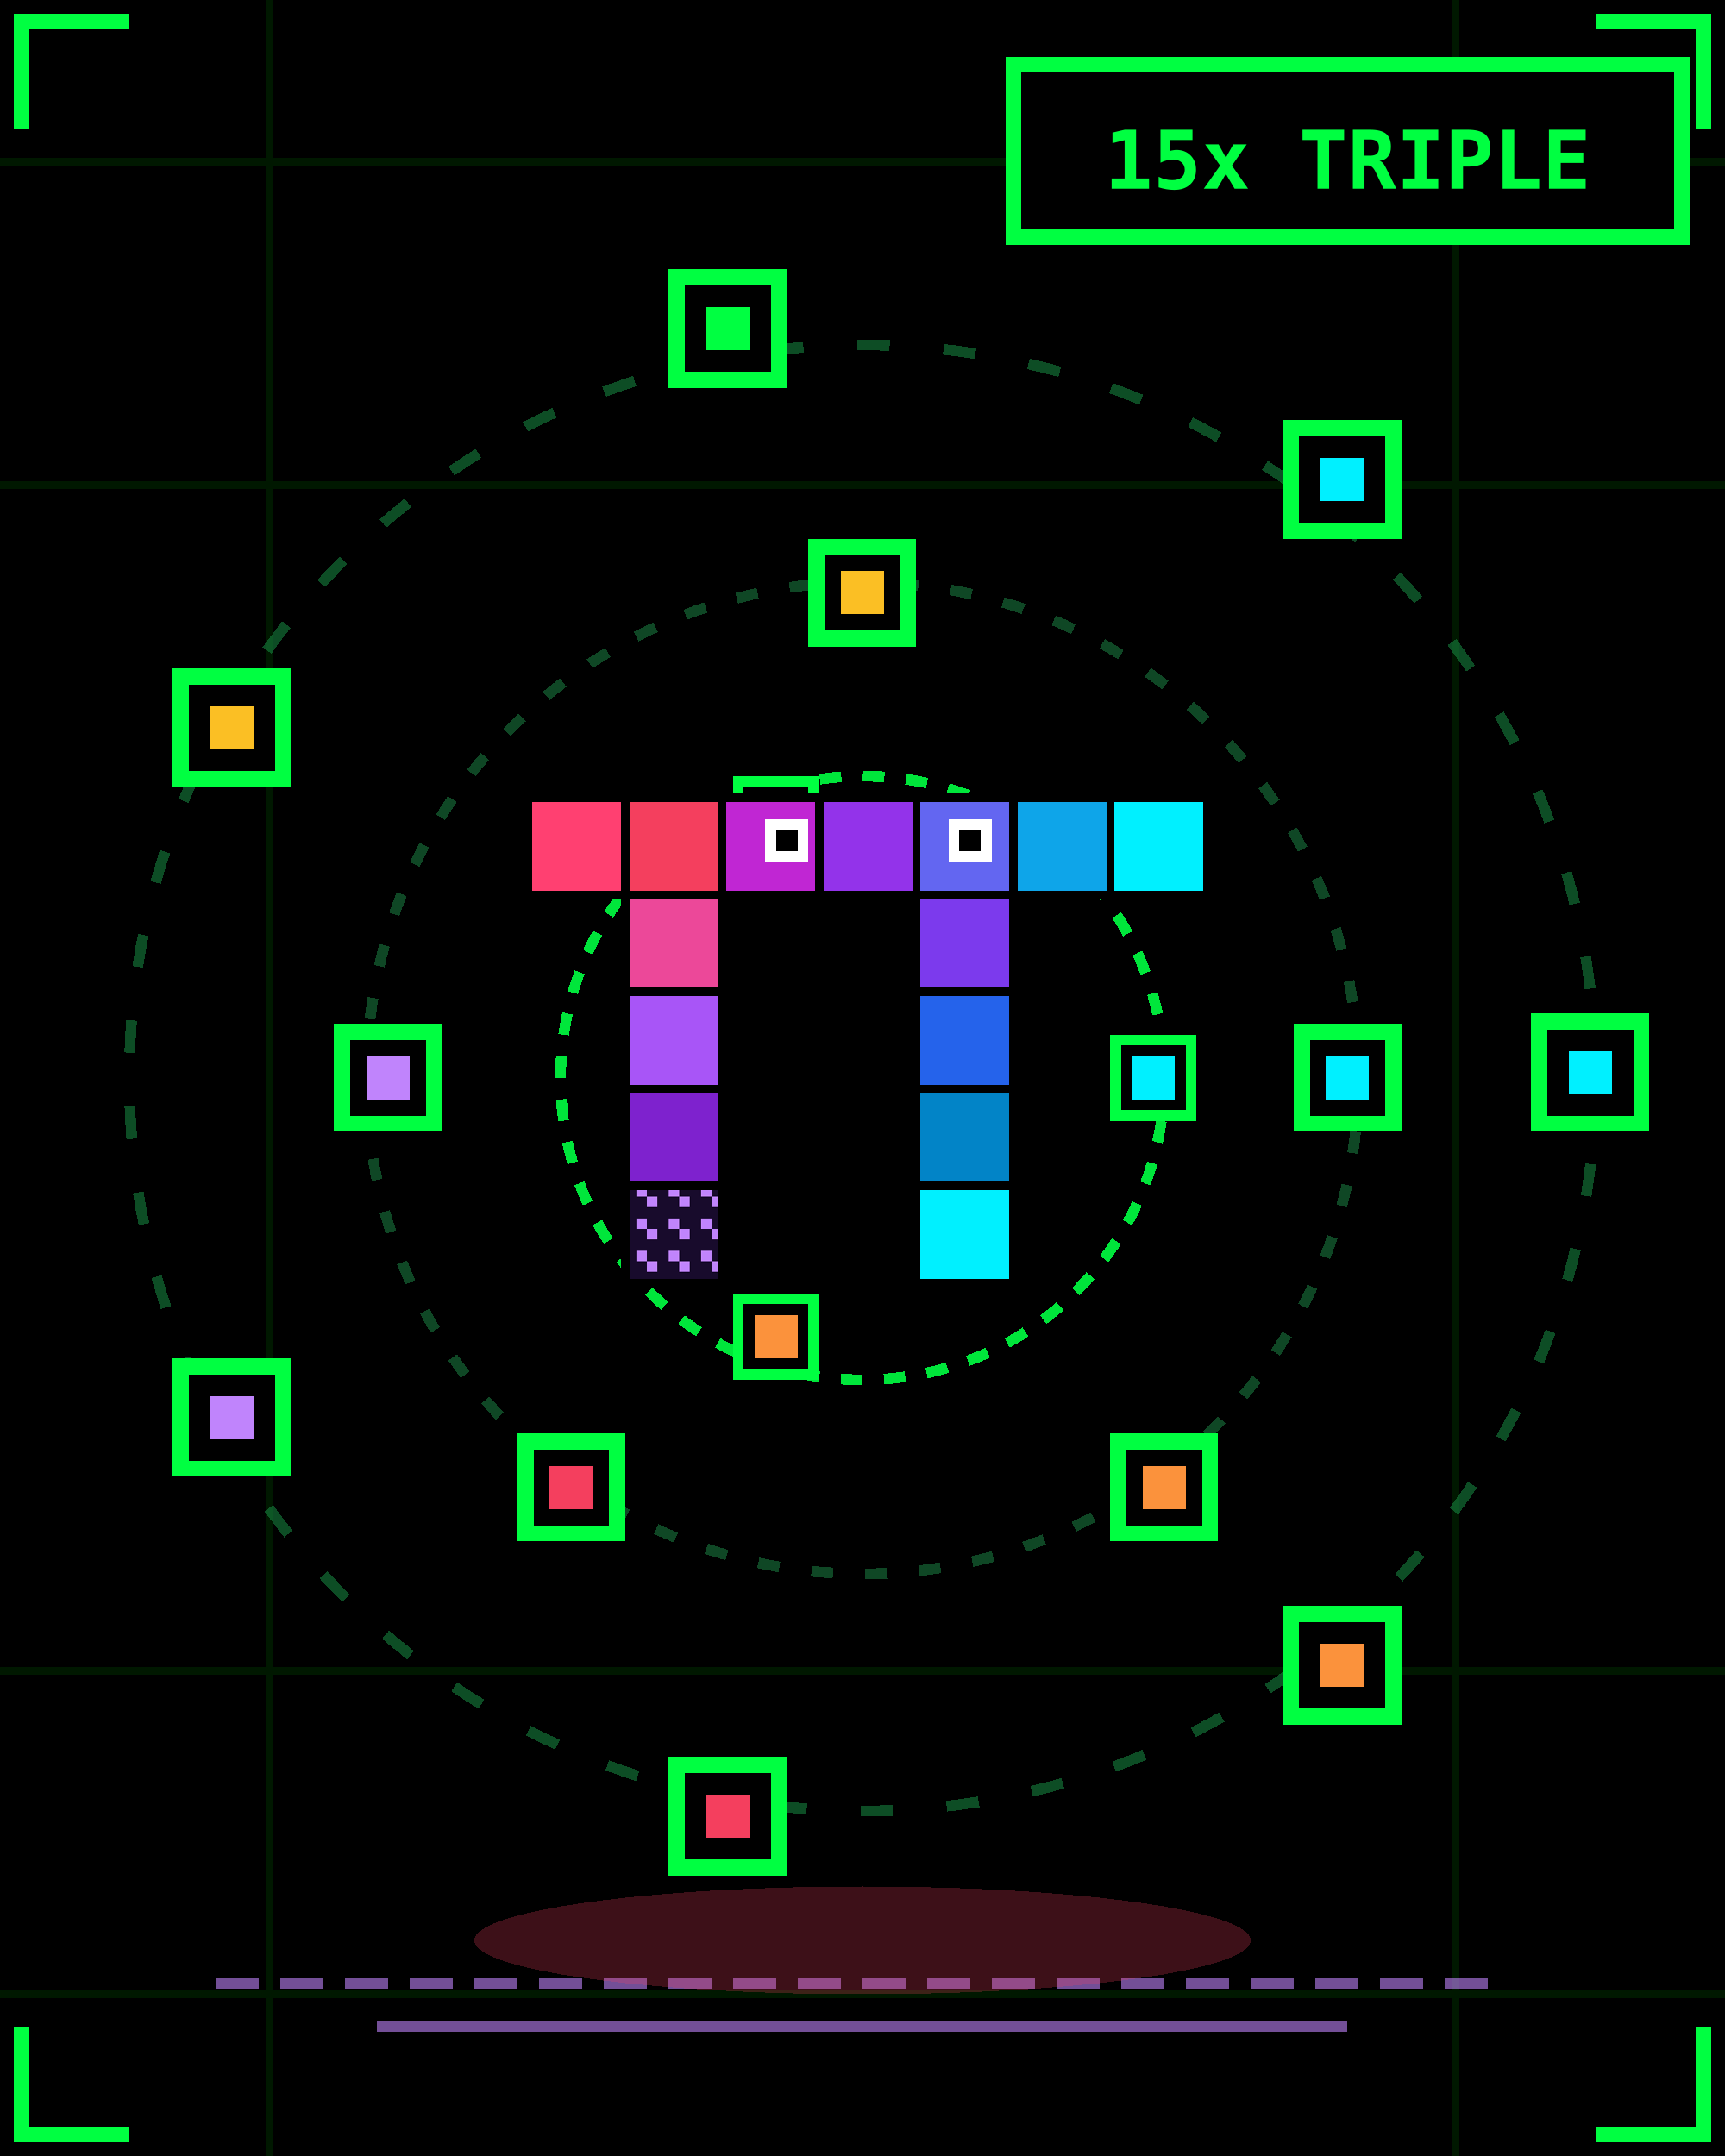
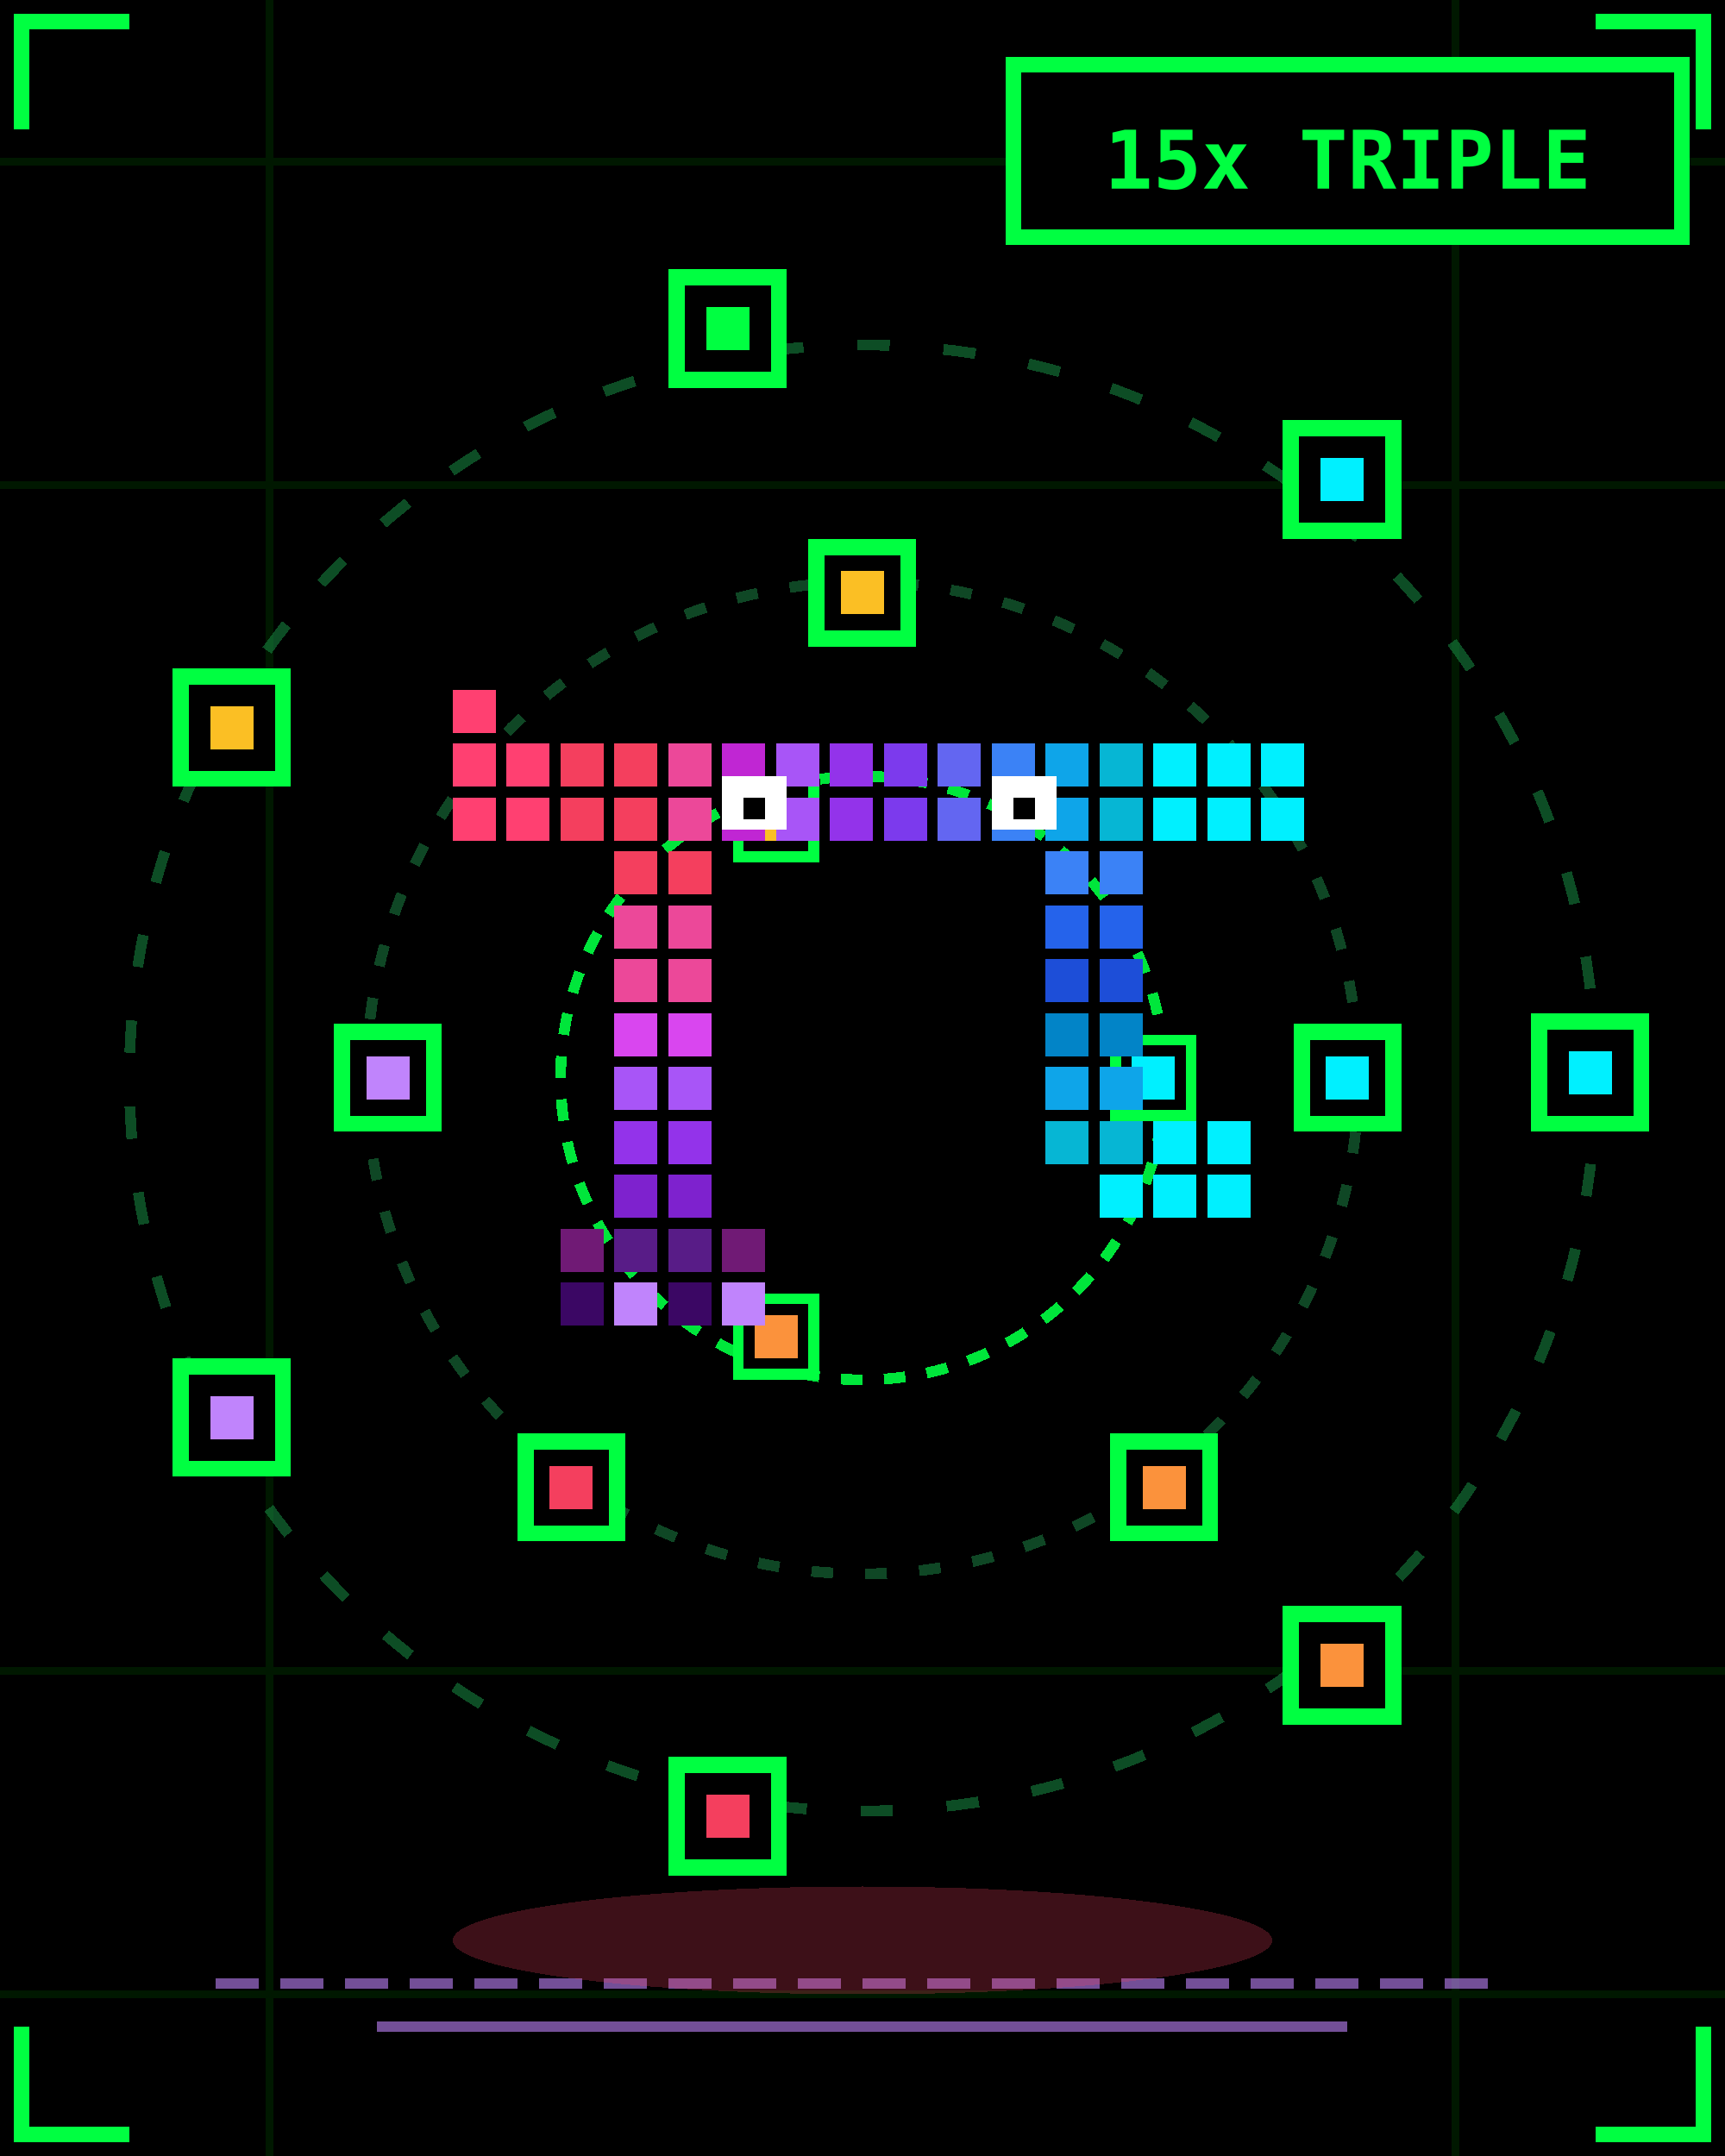
<svg xmlns="http://www.w3.org/2000/svg" viewBox="0 0 160 200" width="100%" height="100%" preserveAspectRatio="none" shape-rendering="crispEdges">
  <defs>
-     <pattern id="piHalftone" x="0" y="0" width="3" height="3" patternUnits="userSpaceOnUse">
-       <rect width="3" height="3" fill="#180b2c" />
-       <rect x="0" y="0" width="1" height="1" fill="#c084fc" />
-       <rect x="2" y="2" width="1" height="1" fill="#c084fc" />
+     <pattern id="piHalftone" x="0" y="0" width="4" height="4" patternUnits="userSpaceOnUse">
+       <rect width="4" height="4" fill="#180b2c" />
+       <rect x="0" y="0" width="2" height="2" fill="#c084fc" />
+       <rect x="2" y="2" width="2" height="2" fill="#c084fc" />
    </pattern>
  </defs>
  <style>
    @keyframes vortexRing1 { 0% { transform: rotate(0deg); } 100% { transform: rotate(360deg); } }
    @keyframes vortexRing2 { 0% { transform: rotate(360deg); } 100% { transform: rotate(0deg); } }
    @keyframes vortexRing3 { 0% { transform: rotate(0deg); } 100% { transform: rotate(360deg); } }
    @keyframes levitateCenter { 0%, 100% { transform: translateY(0px); } 50% { transform: translateY(-4px); } }
    .ring-1 { animation: vortexRing1 8s steps(8) infinite; transform-origin: 80px 100px; }
    .ring-2 { animation: vortexRing2 12s steps(10) infinite; transform-origin: 80px 100px; }
    .ring-3 { animation: vortexRing3 18s steps(12) infinite; transform-origin: 80px 100px; }
    .pip-commander { animation: levitateCenter 1.8s steps(2) infinite; transform-origin: 80px 100px; }
  </style>
  <rect width="160" height="200" fill="#000000" />
  <g stroke="#003b00" stroke-width="0.75" opacity="0.4">
    <line x1="0" y1="15" x2="160" y2="15" />
    <line x1="0" y1="45" x2="160" y2="45" />
    <line x1="0" y1="155" x2="160" y2="155" />
    <line x1="0" y1="185" x2="160" y2="185" />
    <line x1="25" y1="0" x2="25" y2="200" />
    <line x1="135" y1="0" x2="135" y2="200" />
  </g>
  <g stroke="#00ff41" stroke-width="1.5" fill="none">
    <path d="M2,12 L2,2 L12,2" />
    <path d="M158,12 L158,2 L148,2" />
    <path d="M2,188 L2,198 L12,198" />
    <path d="M158,188 L158,198 L148,198" />
  </g>
  <g transform="translate(94, 6)">
    <rect width="62" height="16" fill="#000000" stroke="#00ff41" stroke-width="1.5" />
    <text x="31" y="11.5" font-family="'Fira Code', monospace" font-size="7.5" font-weight="900" fill="#00ff41" text-anchor="middle">15x TRIPLE</text>
  </g>
  <g opacity="0.6" stroke="#c084fc" stroke-width="1">
    <line x1="20" y1="184" x2="140" y2="184" stroke-dasharray="4,2" />
    <line x1="35" y1="188" x2="125" y2="188" />
  </g>
-   <ellipse cx="80" cy="180" rx="36" ry="5" fill="#f43f5e" opacity="0.25" />
+   <ellipse cx="80" cy="180" rx="38" ry="5" fill="#f43f5e" opacity="0.25" />
  <g class="ring-3">
    <circle cx="80" cy="100" r="68" fill="none" stroke="#15803d" stroke-width="1" stroke-dasharray="3,5" opacity="0.6" />
    <g transform="translate(142, 94)">
      <rect width="11" height="11" fill="#00ff41" />
      <rect x="1.5" y="1.5" width="8" height="8" fill="#000" />
      <rect x="3.5" y="3.5" width="4" height="4" fill="#00f0ff" />
    </g>
    <g transform="translate(119, 149)">
      <rect width="11" height="11" fill="#00ff41" />
      <rect x="1.5" y="1.5" width="8" height="8" fill="#000" />
      <rect x="3.5" y="3.5" width="4" height="4" fill="#fb923c" />
    </g>
    <g transform="translate(62, 163)">
      <rect width="11" height="11" fill="#00ff41" />
      <rect x="1.5" y="1.5" width="8" height="8" fill="#000" />
      <rect x="3.5" y="3.5" width="4" height="4" fill="#f43f5e" />
    </g>
    <g transform="translate(16, 126)">
      <rect width="11" height="11" fill="#00ff41" />
      <rect x="1.5" y="1.5" width="8" height="8" fill="#000" />
      <rect x="3.5" y="3.5" width="4" height="4" fill="#c084fc" />
    </g>
    <g transform="translate(16, 62)">
      <rect width="11" height="11" fill="#00ff41" />
      <rect x="1.5" y="1.5" width="8" height="8" fill="#000" />
      <rect x="3.5" y="3.5" width="4" height="4" fill="#fbbf24" />
    </g>
    <g transform="translate(62, 25)">
      <rect width="11" height="11" fill="#00ff41" />
      <rect x="1.5" y="1.5" width="8" height="8" fill="#000" />
      <rect x="3.5" y="3.5" width="4" height="4" fill="#00ff41" />
    </g>
    <g transform="translate(119, 39)">
      <rect width="11" height="11" fill="#00ff41" />
      <rect x="1.5" y="1.5" width="8" height="8" fill="#000" />
      <rect x="3.5" y="3.5" width="4" height="4" fill="#00f0ff" />
    </g>
  </g>
  <g class="ring-2">
    <circle cx="80" cy="100" r="46" fill="none" stroke="#166534" stroke-width="1" stroke-dasharray="2,3" opacity="0.7" />
    <g transform="translate(120, 95)">
      <rect width="10" height="10" fill="#00ff41" />
      <rect x="1.5" y="1.5" width="7" height="7" fill="#000" />
      <rect x="3" y="3" width="4" height="4" fill="#00f0ff" />
    </g>
    <g transform="translate(103, 133)">
      <rect width="10" height="10" fill="#00ff41" />
      <rect x="1.5" y="1.5" width="7" height="7" fill="#000" />
      <rect x="3" y="3" width="4" height="4" fill="#fb923c" />
    </g>
    <g transform="translate(48, 133)">
      <rect width="10" height="10" fill="#00ff41" />
      <rect x="1.5" y="1.5" width="7" height="7" fill="#000" />
      <rect x="3" y="3" width="4" height="4" fill="#f43f5e" />
    </g>
    <g transform="translate(31, 95)">
      <rect width="10" height="10" fill="#00ff41" />
      <rect x="1.5" y="1.5" width="7" height="7" fill="#000" />
      <rect x="3" y="3" width="4" height="4" fill="#c084fc" />
    </g>
    <g transform="translate(75, 50)">
      <rect width="10" height="10" fill="#00ff41" />
      <rect x="1.5" y="1.5" width="7" height="7" fill="#000" />
      <rect x="3" y="3" width="4" height="4" fill="#fbbf24" />
    </g>
  </g>
  <g class="ring-1">
    <circle cx="80" cy="100" r="28" fill="none" stroke="#00ff41" stroke-width="1" stroke-dasharray="2,2" opacity="0.9" />
    <g transform="translate(103, 96)">
      <rect width="8" height="8" fill="#00ff41" />
      <rect x="1" y="1" width="6" height="6" fill="#000" />
      <rect x="2" y="2" width="4" height="4" fill="#00f0ff" />
    </g>
    <g transform="translate(68, 120)">
      <rect width="8" height="8" fill="#00ff41" />
      <rect x="1" y="1" width="6" height="6" fill="#000" />
      <rect x="2" y="2" width="4" height="4" fill="#fb923c" />
    </g>
    <g transform="translate(68, 72)">
      <rect width="8" height="8" fill="#00ff41" />
      <rect x="1" y="1" width="6" height="6" fill="#000" />
      <rect x="2" y="2" width="4" height="4" fill="#fbbf24" />
    </g>
  </g>
  <g class="pip-commander">
-     <rect x="49" y="74" width="9" height="9" fill="#ff4071" stroke="#000" stroke-width="0.75" />
-     <rect x="58" y="74" width="9" height="9" fill="#f43f5e" stroke="#000" stroke-width="0.75" />
-     <rect x="67" y="74" width="9" height="9" fill="#c026d3" stroke="#000" stroke-width="0.75" />
-     <rect x="76" y="74" width="9" height="9" fill="#9333ea" stroke="#000" stroke-width="0.75" />
-     <rect x="85" y="74" width="9" height="9" fill="#6366f1" stroke="#000" stroke-width="0.75" />
-     <rect x="94" y="74" width="9" height="9" fill="#0ea5e9" stroke="#000" stroke-width="0.75" />
-     <rect x="103" y="74" width="9" height="9" fill="#00f0ff" stroke="#000" stroke-width="0.75" />
-     <rect x="58" y="83" width="9" height="9" fill="#ec4899" stroke="#000" stroke-width="0.75" />
-     <rect x="58" y="92" width="9" height="9" fill="#a855f7" stroke="#000" stroke-width="0.75" />
-     <rect x="58" y="101" width="9" height="9" fill="#7e22ce" stroke="#000" stroke-width="0.75" />
-     <rect x="58" y="110" width="9" height="9" fill="url(#piHalftone)" stroke="#000" stroke-width="0.75" />
-     <rect x="85" y="83" width="9" height="9" fill="#7c3aed" stroke="#000" stroke-width="0.75" />
-     <rect x="85" y="92" width="9" height="9" fill="#2563eb" stroke="#000" stroke-width="0.75" />
-     <rect x="85" y="101" width="9" height="9" fill="#0284c7" stroke="#000" stroke-width="0.75" />
-     <rect x="85" y="110" width="9" height="9" fill="#00f0ff" stroke="#000" stroke-width="0.75" />
-     <rect x="71" y="76" width="4" height="4" fill="#ffffff" />
-     <rect x="72" y="77" width="2" height="2" fill="#000000" />
-     <rect x="88" y="76" width="4" height="4" fill="#ffffff" />
-     <rect x="89" y="77" width="2" height="2" fill="#000000" />
+     <rect x="42" y="64" width="4" height="4" fill="#ff4071" />
+     <rect x="42" y="69" width="4" height="4" fill="#ff4071" />
+     <rect x="42" y="74" width="4" height="4" fill="#ff4071" />
+     <rect x="47" y="69" width="4" height="4" fill="#ff4071" />
+     <rect x="52" y="69" width="4" height="4" fill="#f43f5e" />
+     <rect x="57" y="69" width="4" height="4" fill="#f43f5e" />
+     <rect x="62" y="69" width="4" height="4" fill="#ec4899" />
+     <rect x="67" y="69" width="4" height="4" fill="#c026d3" />
+     <rect x="72" y="69" width="4" height="4" fill="#a855f7" />
+     <rect x="77" y="69" width="4" height="4" fill="#9333ea" />
+     <rect x="82" y="69" width="4" height="4" fill="#7c3aed" />
+     <rect x="87" y="69" width="4" height="4" fill="#6366f1" />
+     <rect x="92" y="69" width="4" height="4" fill="#3b82f6" />
+     <rect x="97" y="69" width="4" height="4" fill="#0ea5e9" />
+     <rect x="102" y="69" width="4" height="4" fill="#06b6d4" />
+     <rect x="107" y="69" width="4" height="4" fill="#00f0ff" />
+     <rect x="112" y="69" width="4" height="4" fill="#00f0ff" />
+     <rect x="117" y="69" width="4" height="4" fill="#00f0ff" />
+     <rect x="117" y="74" width="4" height="4" fill="#00f0ff" />
+     <rect x="47" y="74" width="4" height="4" fill="#ff4071" />
+     <rect x="52" y="74" width="4" height="4" fill="#f43f5e" />
+     <rect x="57" y="74" width="4" height="4" fill="#f43f5e" />
+     <rect x="62" y="74" width="4" height="4" fill="#ec4899" />
+     <rect x="67" y="74" width="4" height="4" fill="#c026d3" />
+     <rect x="72" y="74" width="4" height="4" fill="#a855f7" />
+     <rect x="77" y="74" width="4" height="4" fill="#9333ea" />
+     <rect x="82" y="74" width="4" height="4" fill="#7c3aed" />
+     <rect x="87" y="74" width="4" height="4" fill="#6366f1" />
+     <rect x="92" y="74" width="4" height="4" fill="#3b82f6" />
+     <rect x="97" y="74" width="4" height="4" fill="#0ea5e9" />
+     <rect x="102" y="74" width="4" height="4" fill="#06b6d4" />
+     <rect x="107" y="74" width="4" height="4" fill="#00f0ff" />
+     <rect x="112" y="74" width="4" height="4" fill="#00f0ff" />
+     <rect x="57" y="79" width="4" height="4" fill="#f43f5e" />
+     <rect x="62" y="79" width="4" height="4" fill="#f43f5e" />
+     <rect x="57" y="84" width="4" height="4" fill="#ec4899" />
+     <rect x="62" y="84" width="4" height="4" fill="#ec4899" />
+     <rect x="57" y="89" width="4" height="4" fill="#ec4899" />
+     <rect x="62" y="89" width="4" height="4" fill="#ec4899" />
+     <rect x="57" y="94" width="4" height="4" fill="#d946ef" />
+     <rect x="62" y="94" width="4" height="4" fill="#d946ef" />
+     <rect x="57" y="99" width="4" height="4" fill="#a855f7" />
+     <rect x="62" y="99" width="4" height="4" fill="#a855f7" />
+     <rect x="57" y="104" width="4" height="4" fill="#9333ea" />
+     <rect x="62" y="104" width="4" height="4" fill="#9333ea" />
+     <rect x="57" y="109" width="4" height="4" fill="#7e22ce" />
+     <rect x="62" y="109" width="4" height="4" fill="#7e22ce" />
+     <rect x="52" y="114" width="4" height="4" fill="#701a75" />
+     <rect x="57" y="114" width="4" height="4" fill="#581c87" />
+     <rect x="62" y="114" width="4" height="4" fill="#581c87" />
+     <rect x="67" y="114" width="4" height="4" fill="#701a75" />
+     <rect x="52" y="119" width="4" height="4" fill="#3b0764" />
+     <rect x="57" y="119" width="4" height="4" fill="#c084fc" />
+     <rect x="62" y="119" width="4" height="4" fill="#3b0764" />
+     <rect x="67" y="119" width="4" height="4" fill="#c084fc" />
+     <rect x="97" y="79" width="4" height="4" fill="#3b82f6" />
+     <rect x="102" y="79" width="4" height="4" fill="#3b82f6" />
+     <rect x="97" y="84" width="4" height="4" fill="#2563eb" />
+     <rect x="102" y="84" width="4" height="4" fill="#2563eb" />
+     <rect x="97" y="89" width="4" height="4" fill="#1d4ed8" />
+     <rect x="102" y="89" width="4" height="4" fill="#1d4ed8" />
+     <rect x="97" y="94" width="4" height="4" fill="#0284c7" />
+     <rect x="102" y="94" width="4" height="4" fill="#0284c7" />
+     <rect x="97" y="99" width="4" height="4" fill="#0ea5e9" />
+     <rect x="102" y="99" width="4" height="4" fill="#0ea5e9" />
+     <rect x="97" y="104" width="4" height="4" fill="#06b6d4" />
+     <rect x="102" y="104" width="4" height="4" fill="#06b6d4" />
+     <rect x="107" y="104" width="4" height="4" fill="#00f0ff" />
+     <rect x="102" y="109" width="4" height="4" fill="#00f0ff" />
+     <rect x="107" y="109" width="4" height="4" fill="#00f0ff" />
+     <rect x="112" y="109" width="4" height="4" fill="#00f0ff" />
+     <rect x="112" y="104" width="4" height="4" fill="#00f0ff" />
+     <rect x="67" y="72" width="6" height="5" fill="#ffffff" />
+     <rect x="69" y="74" width="2" height="2" fill="#000000" />
+     <rect x="92" y="72" width="6" height="5" fill="#ffffff" />
+     <rect x="94" y="74" width="2" height="2" fill="#000000" />
  </g>
</svg>
